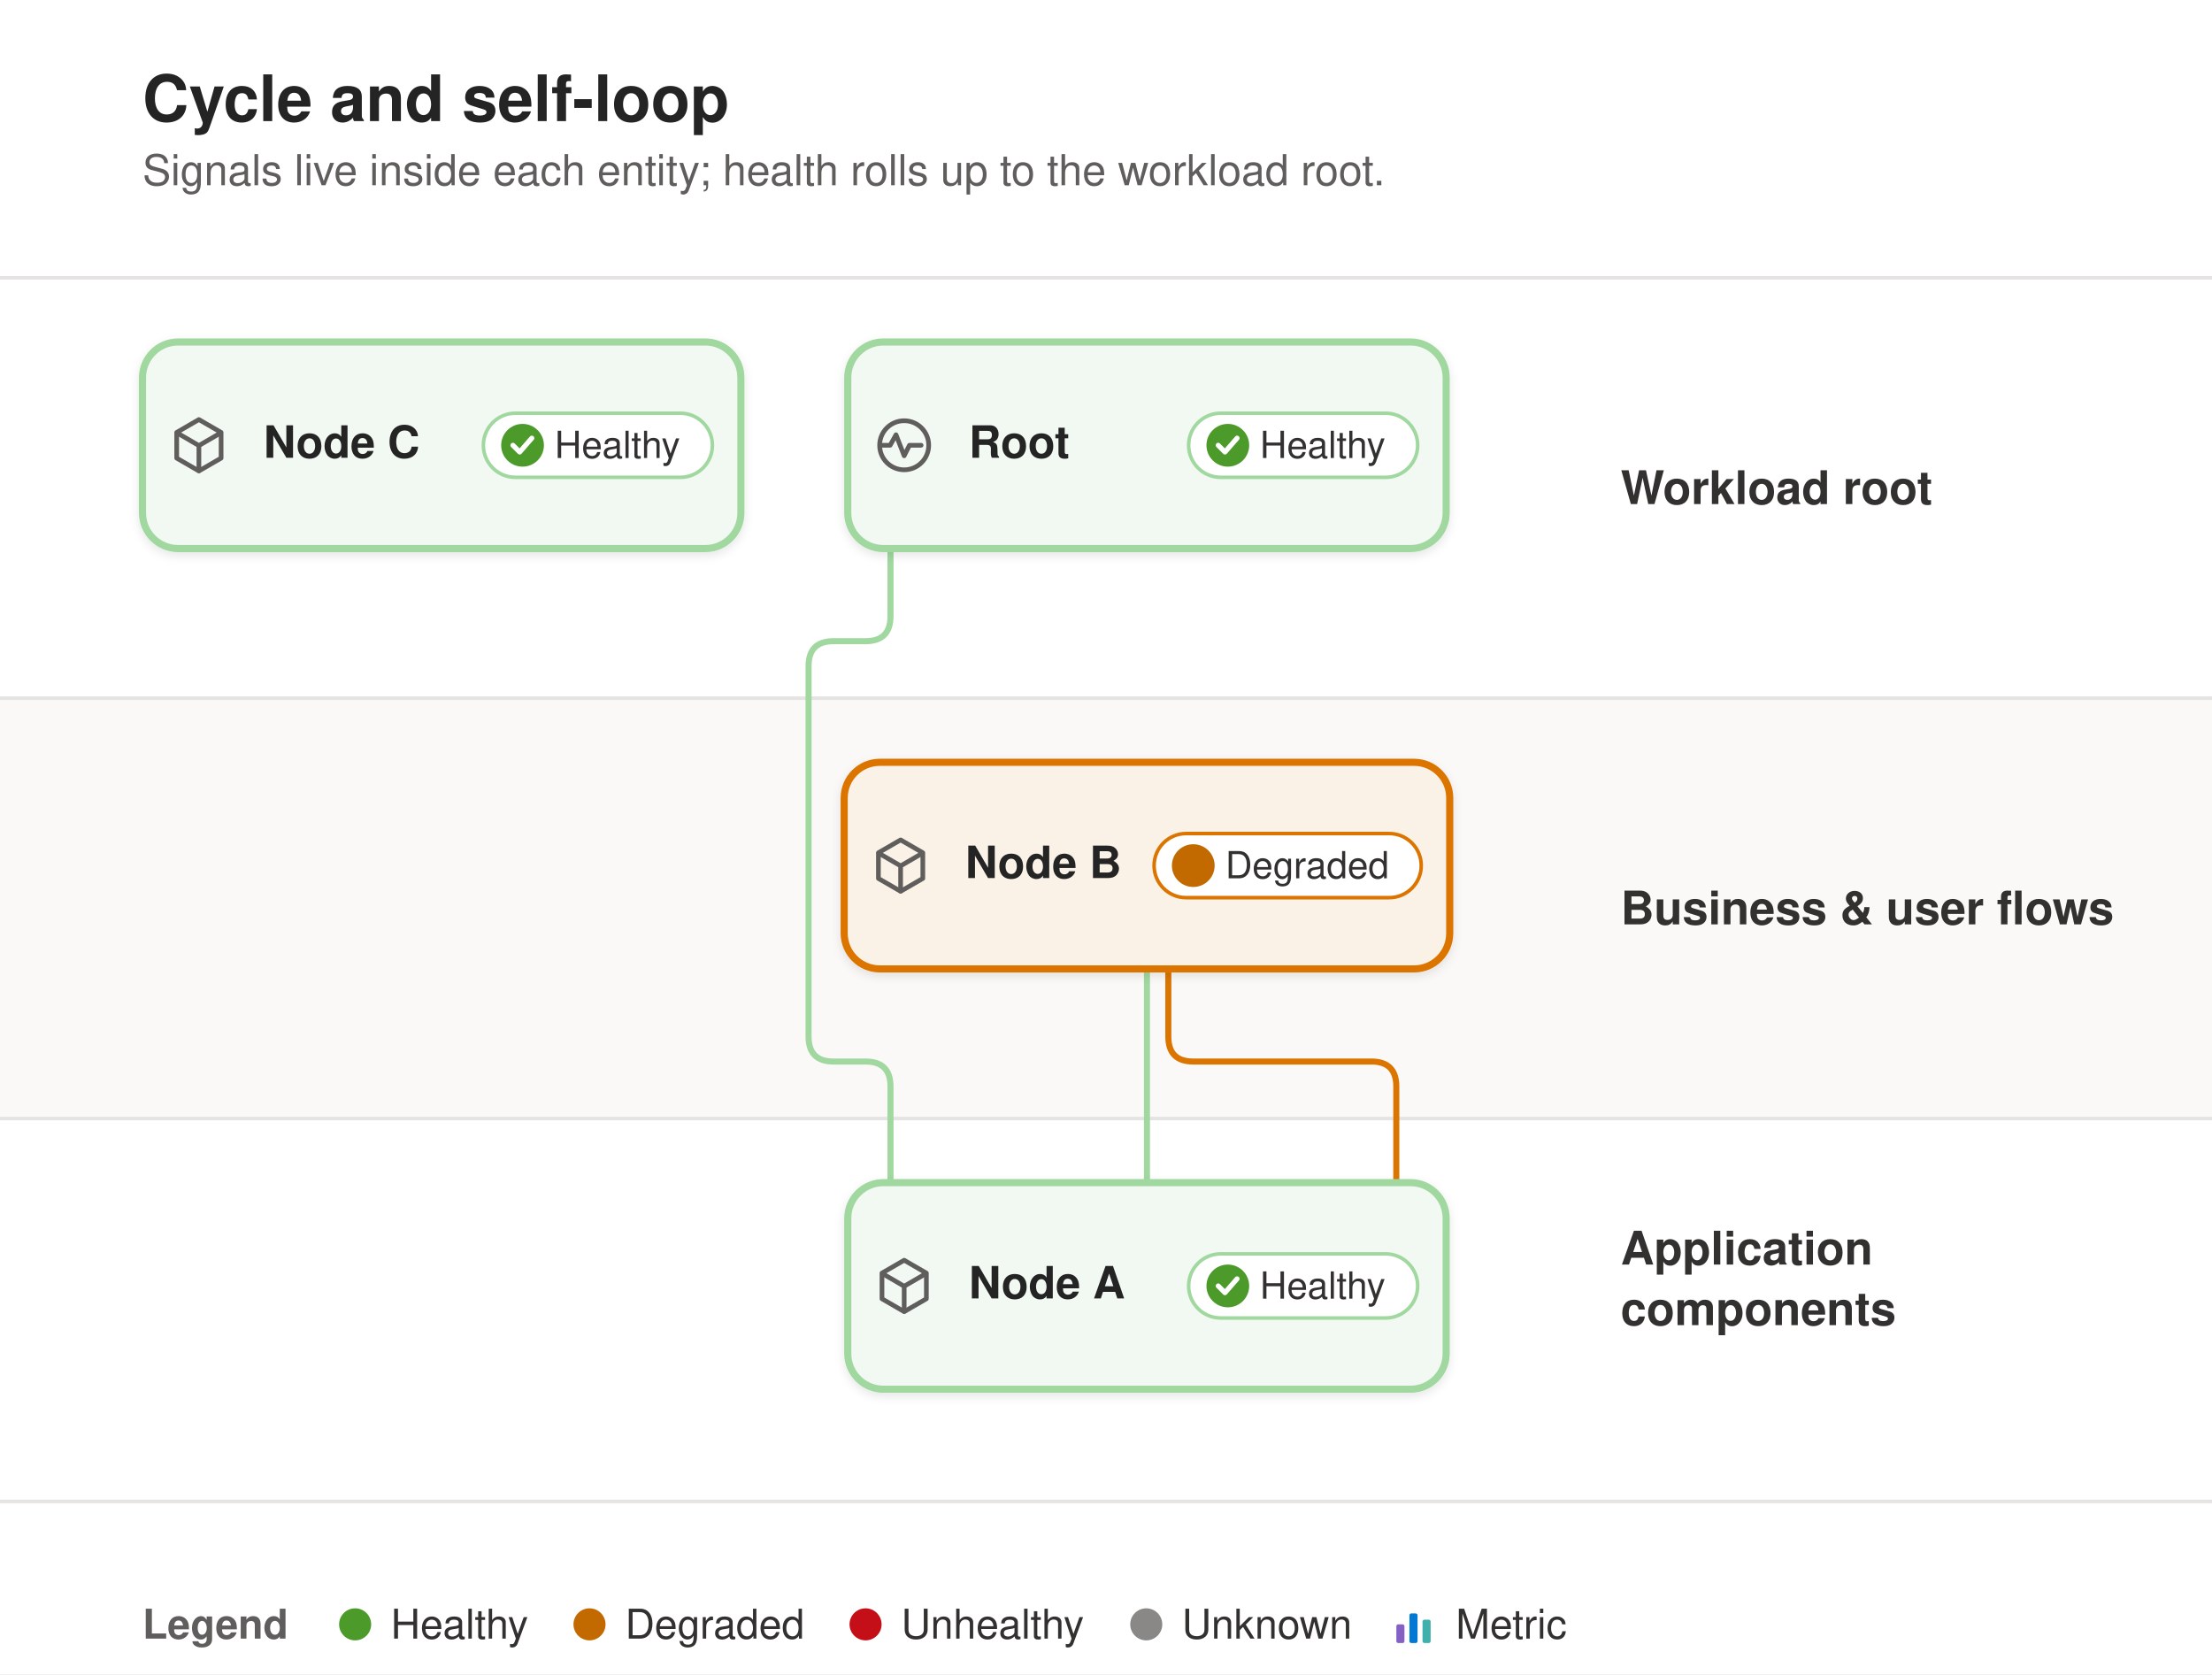
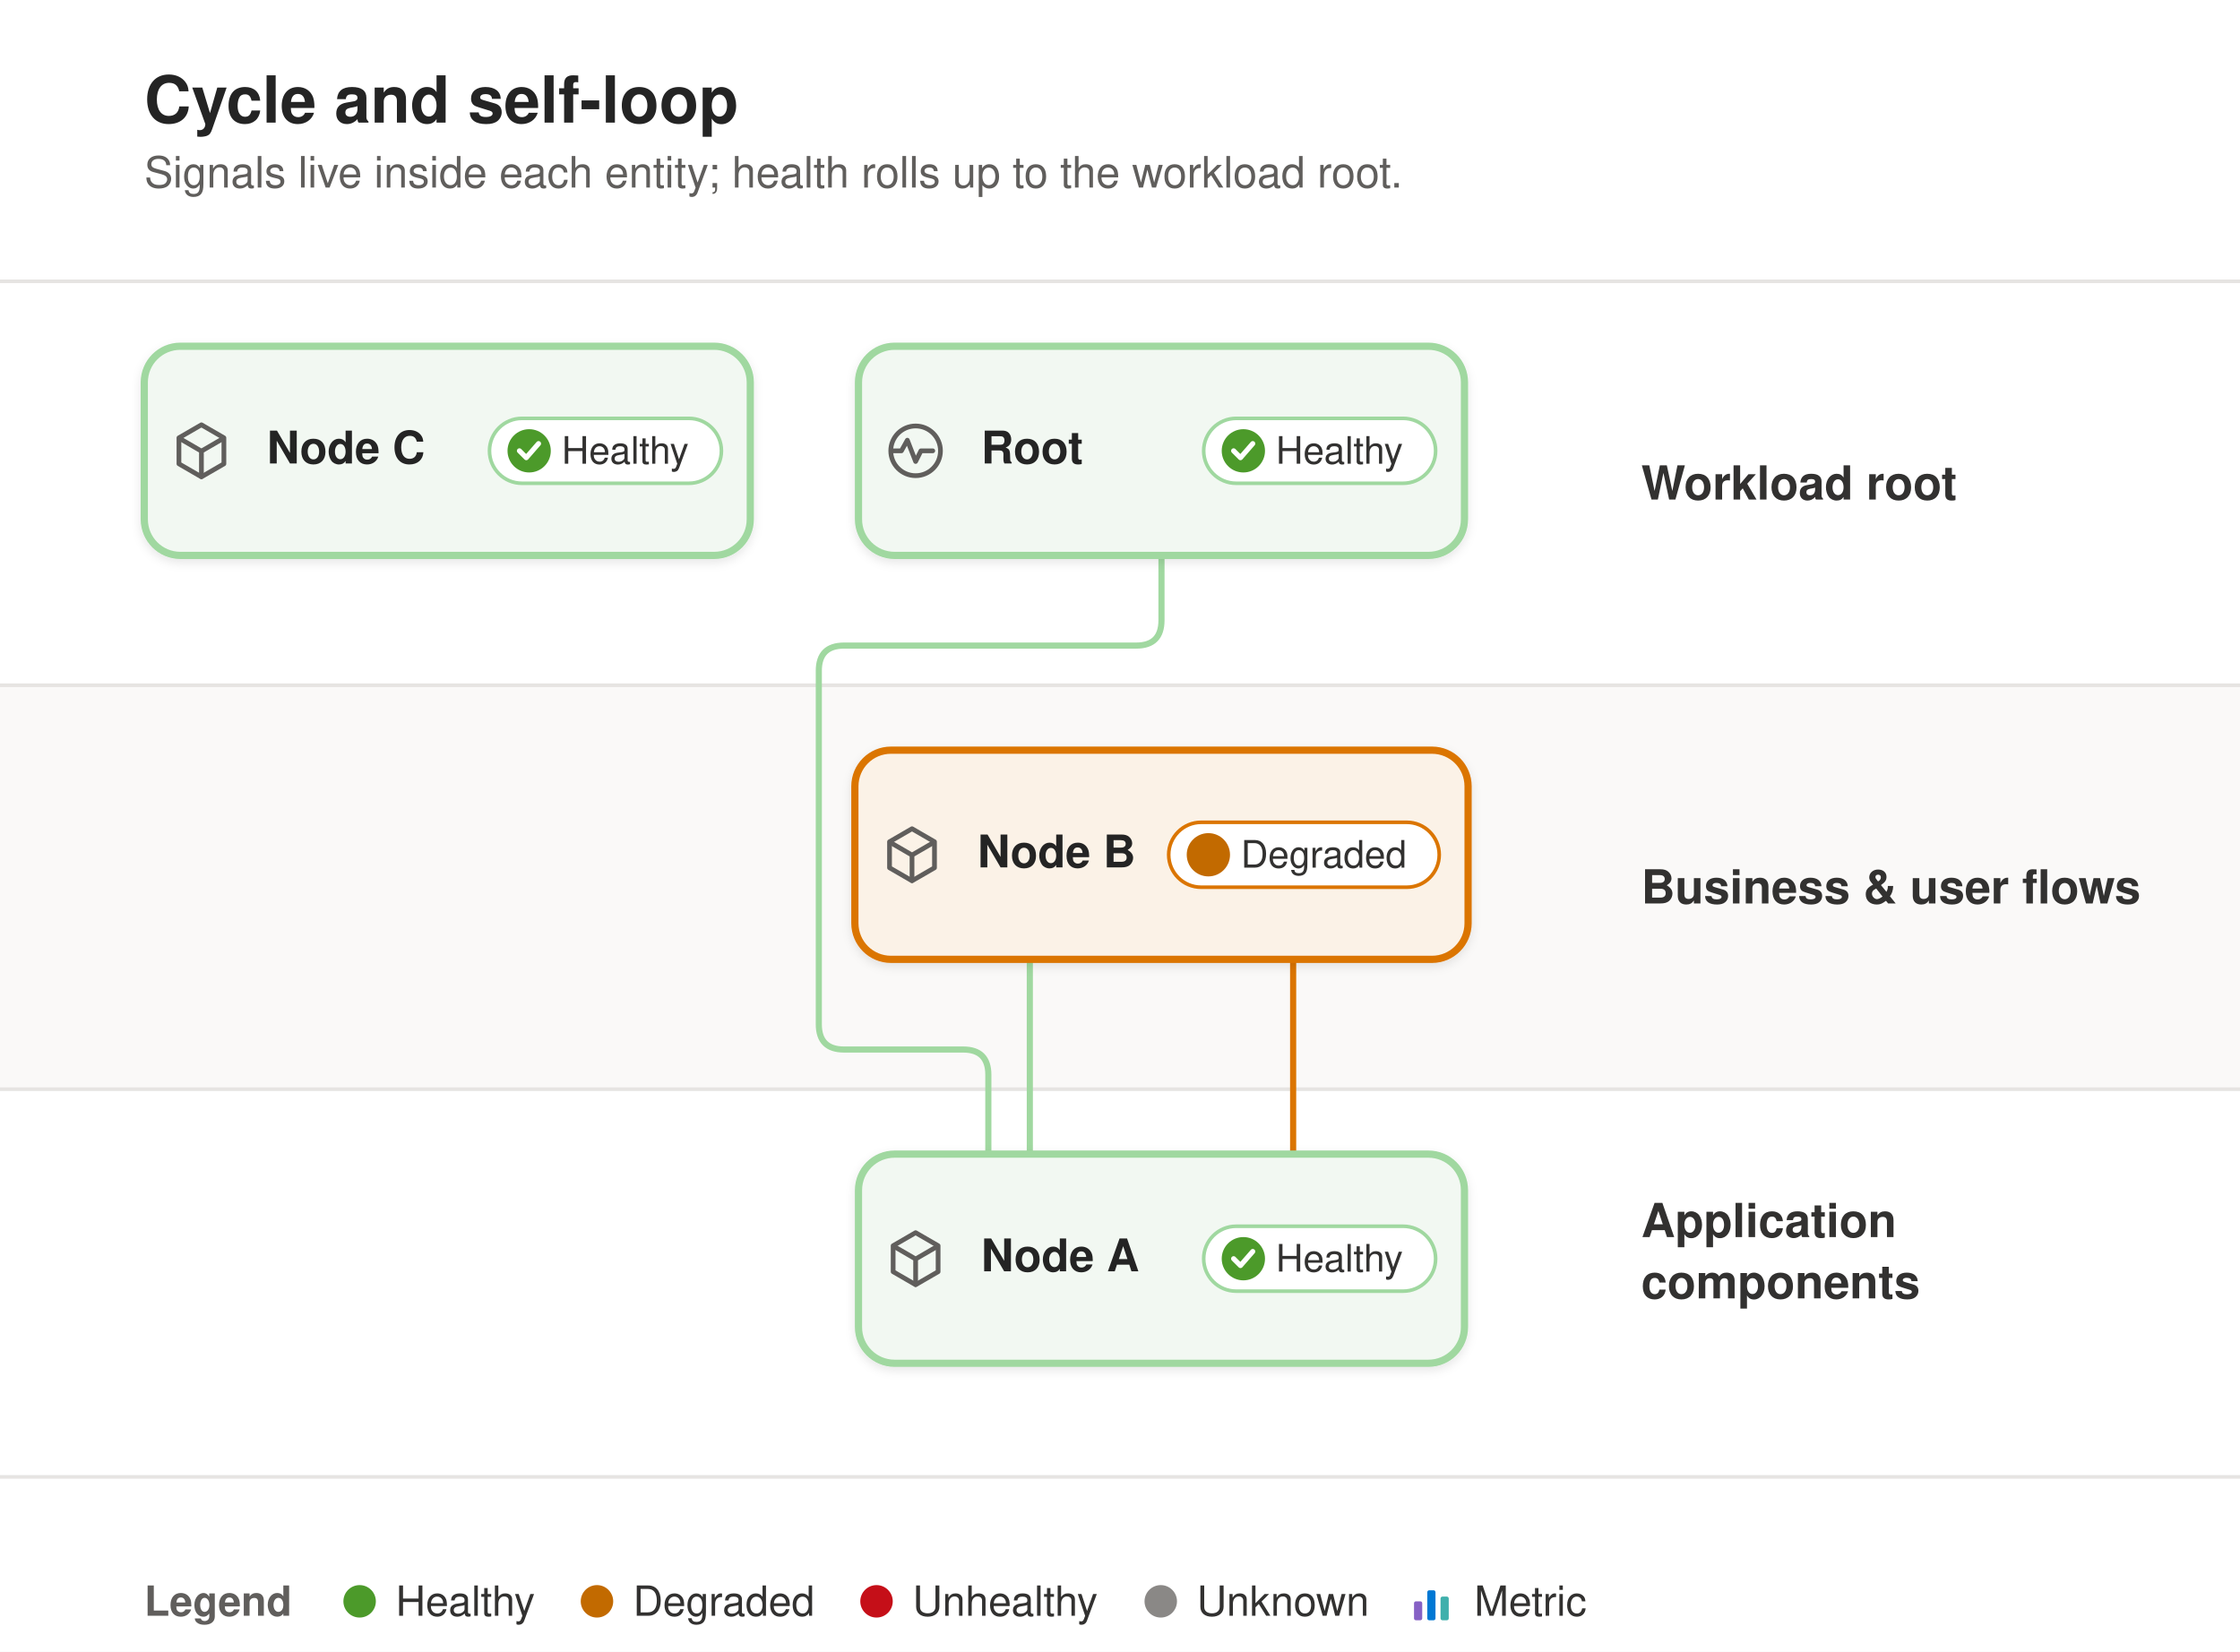
- <svg xmlns="http://www.w3.org/2000/svg" width="621" height="470" viewBox="0 0 621 470" font-family="Segoe UI, -apple-system, BlinkMacSystemFont, Helvetica, Arial, sans-serif">
+ <svg xmlns="http://www.w3.org/2000/svg" width="621" height="458" viewBox="0 0 621 458" font-family="Segoe UI, -apple-system, BlinkMacSystemFont, Helvetica, Arial, sans-serif">
  <defs>
    <filter id="cs" x="-20%" y="-20%" width="140%" height="140%">
      <feDropShadow dx="0" dy="1" stdDeviation="1.3" flood-color="#000" flood-opacity="0.1" />
    </filter>
  </defs>
-   <rect width="621" height="470" fill="#ffffff" />
-   <rect x="0" y="78.0" width="621" height="118.0" fill="#ffffff" />
+   <rect width="621" height="458" fill="#ffffff" />
+   <rect x="0" y="78.0" width="621" height="112.0" fill="#ffffff" />
  <line x1="0" y1="78.0" x2="621" y2="78.0" stroke="#e6e4e2" />
-   <text x="455.0" y="141.5" font-size="13" font-weight="700" fill="#323130">Workload root</text>
-   <rect x="0" y="196.0" width="621" height="118.0" fill="#faf9f8" />
-   <line x1="0" y1="196.0" x2="621" y2="196.0" stroke="#e6e4e2" />
-   <text x="455.0" y="259.5" font-size="13" font-weight="700" fill="#323130">Business &amp; user flows</text>
-   <rect x="0" y="314.0" width="621" height="90.0" fill="#ffffff" />
-   <line x1="0" y1="314.0" x2="621" y2="314.0" stroke="#e6e4e2" />
-   <text x="455.0" y="355.0" font-size="13" font-weight="700" fill="#323130">Application</text>
-   <text x="455.0" y="372.0" font-size="13" font-weight="700" fill="#323130">components</text>
-   <line x1="0" y1="421.5" x2="621" y2="421.5" stroke="#e6e4e2" />
+   <text x="455.0" y="138.5" font-size="13" font-weight="700" fill="#323130">Workload root</text>
+   <rect x="0" y="190.0" width="621" height="112.0" fill="#faf9f8" />
+   <line x1="0" y1="190.0" x2="621" y2="190.0" stroke="#e6e4e2" />
+   <text x="455.0" y="250.5" font-size="13" font-weight="700" fill="#323130">Business &amp; user flows</text>
+   <rect x="0" y="302.0" width="621" height="90.0" fill="#ffffff" />
+   <line x1="0" y1="302.0" x2="621" y2="302.0" stroke="#e6e4e2" />
+   <text x="455.0" y="343.0" font-size="13" font-weight="700" fill="#323130">Application</text>
+   <text x="455.0" y="360.0" font-size="13" font-weight="700" fill="#323130">components</text>
+   <line x1="0" y1="409.5" x2="621" y2="409.5" stroke="#e6e4e2" />
  <text x="40" y="34" font-size="18" font-weight="700" fill="#242424">Cycle and self-loop</text>
  <text x="40" y="52" font-size="12" fill="#605e5c">Signals live inside each entity; health rolls up to the workload root.</text>
-   <text x="40.0" y="460.0" font-size="11.5" font-weight="600" fill="#605e5c">Legend</text>
-   <circle cx="99.7" cy="456.0" r="4.5" fill="#4c9a2a" />
-   <text x="109.7" y="460.0" font-size="11.5" fill="#323130">Healthy</text>
-   <circle cx="165.5" cy="456.0" r="4.5" fill="#c26a00" />
-   <text x="175.5" y="460.0" font-size="11.5" fill="#323130">Degraded</text>
-   <circle cx="243.0" cy="456.0" r="4.5" fill="#c50f18" />
-   <text x="253.0" y="460.0" font-size="11.5" fill="#323130">Unhealthy</text>
-   <circle cx="321.8" cy="456.0" r="4.5" fill="#8a8886" />
-   <text x="331.8" y="460.0" font-size="11.5" fill="#323130">Unknown</text>
-   <g transform="translate(390.7,449.0) scale(0.875)">
+   <text x="40.0" y="448.0" font-size="11.5" font-weight="600" fill="#605e5c">Legend</text>
+   <circle cx="99.7" cy="444.0" r="4.5" fill="#4c9a2a" />
+   <text x="109.7" y="448.0" font-size="11.5" fill="#323130">Healthy</text>
+   <circle cx="165.5" cy="444.0" r="4.5" fill="#c26a00" />
+   <text x="175.5" y="448.0" font-size="11.5" fill="#323130">Degraded</text>
+   <circle cx="243.0" cy="444.0" r="4.5" fill="#c50f18" />
+   <text x="253.0" y="448.0" font-size="11.5" fill="#323130">Unhealthy</text>
+   <circle cx="321.8" cy="444.0" r="4.5" fill="#8a8886" />
+   <text x="331.8" y="448.0" font-size="11.5" fill="#323130">Unknown</text>
+   <g transform="translate(390.7,437.0) scale(0.875)">
    <rect x="1.5" y="8" width="2.6" height="6" rx="0.6" fill="#8661c5" />
    <rect x="5.7" y="4.5" width="2.6" height="9.5" rx="0.6" fill="#0078D4" />
    <rect x="9.9" y="6.5" width="2.6" height="7.5" rx="0.6" fill="#3fb0ac" />
  </g>
-   <text x="408.7" y="460.0" font-size="11.5" fill="#323130">Metric</text>
+   <text x="408.7" y="448.0" font-size="11.5" fill="#323130">Metric</text>
  <g transform="translate(40.0,0)">
    <g fill="none" stroke-linecap="butt" stroke-linejoin="round">
-       <path d="M282.0 332.0 L282.0 272.0" stroke="#a0d8a0" stroke-width="1.7" />
-       <path d="M352.0 332.0 L352.0 305.0 Q352.0 298.0 345.0 298.0 L295.0 298.0 Q288.0 298.0 288.0 291.0 L288.0 272.0" stroke="#db7500" stroke-width="1.7" />
-       <path d="M210.0 332.0 L210.0 305.0 Q210.0 298.0 203.0 298.0 L194.0 298.0 Q187.0 298.0 187.0 291.0 L187.0 187.0 Q187.0 180.0 194.0 180.0 L203.0 180.0 Q210.0 180.0 210.0 173.0 L210.0 154.0" stroke="#a0d8a0" stroke-width="1.7" />
+       <path d="M245.5 320.0 L245.5 266.0" stroke="#a0d8a0" stroke-width="1.7" />
+       <path d="M234.0 320.0 L234.0 298.0 Q234.0 291.0 227.0 291.0 L194.0 291.0 Q187.0 291.0 187.0 284.0 L187.0 186.0 Q187.0 179.0 194.0 179.0 L275.0 179.0 Q282.0 179.0 282.0 172.0 L282.0 154.0" stroke="#a0d8a0" stroke-width="1.7" />
+       <path d="M318.5 320.0 L318.5 266.0" stroke="#db7500" stroke-width="1.7" />
    </g>
    <g filter="url(#cs)">
-       <rect x="198.0" y="332.0" width="168" height="58" rx="10" fill="#f2f8f2" stroke="#a0d8a0" stroke-width="2" />
+       <rect x="198.0" y="320.0" width="168" height="58" rx="10" fill="#f2f8f2" stroke="#a0d8a0" stroke-width="2" />
    </g>
-     <g transform="translate(204.0,351.16) scale(0.82)">
+     <g transform="translate(204.0,339.16) scale(0.82)">
      <path d="M12 3.2l7.6 4.4v8.8L12 20.8l-7.6-4.4V7.6z" fill="none" stroke="#605e5c" stroke-width="1.6" stroke-linecap="round" stroke-linejoin="round" />
      <path d="M4.6 7.8l7.4 4.3 7.4-4.3M12 12.1v8.6" fill="none" stroke="#605e5c" stroke-width="1.6" stroke-linecap="round" stroke-linejoin="round" />
    </g>
-     <text x="232.0" y="364.5" font-size="12.5" font-weight="600" fill="#242424">Node A</text>
-     <rect x="293.7" y="352.00" width="64.3" height="18" rx="9" fill="#ffffff" stroke="#a0d8a0" stroke-width="1" />
-     <circle cx="304.7" cy="361.0" r="6" fill="#4c9a2a" />
-     <path d="M302.0 361.0 l1.9 1.9 l3.4 -3.9" fill="none" stroke="#ffffff" stroke-width="1.4" stroke-linecap="round" stroke-linejoin="round" />
-     <text x="313.7" y="364.57" font-size="10.5" fill="#323130">Healthy</text>
+     <text x="232.0" y="352.5" font-size="12.5" font-weight="600" fill="#242424">Node A</text>
+     <rect x="293.7" y="340.00" width="64.3" height="18" rx="9" fill="#ffffff" stroke="#a0d8a0" stroke-width="1" />
+     <circle cx="304.7" cy="349.0" r="6" fill="#4c9a2a" />
+     <path d="M302.0 349.0 l1.9 1.9 l3.4 -3.9" fill="none" stroke="#ffffff" stroke-width="1.4" stroke-linecap="round" stroke-linejoin="round" />
+     <text x="313.7" y="352.57" font-size="10.5" fill="#323130">Healthy</text>
    <g filter="url(#cs)">
-       <rect x="197.0" y="214.0" width="170" height="58" rx="10" fill="#fbf2e7" stroke="#db7500" stroke-width="2" />
+       <rect x="197.0" y="208.0" width="170" height="58" rx="10" fill="#fbf2e7" stroke="#db7500" stroke-width="2" />
    </g>
-     <g transform="translate(203.0,233.16) scale(0.82)">
+     <g transform="translate(203.0,227.16) scale(0.82)">
      <path d="M12 3.2l7.6 4.4v8.8L12 20.8l-7.6-4.4V7.6z" fill="none" stroke="#605e5c" stroke-width="1.6" stroke-linecap="round" stroke-linejoin="round" />
      <path d="M4.6 7.8l7.4 4.3 7.4-4.3M12 12.1v8.6" fill="none" stroke="#605e5c" stroke-width="1.6" stroke-linecap="round" stroke-linejoin="round" />
    </g>
-     <text x="231.0" y="246.5" font-size="12.5" font-weight="600" fill="#242424">Node B</text>
-     <rect x="284.0" y="234.00" width="75.0" height="18" rx="9" fill="#ffffff" stroke="#db7500" stroke-width="1" />
-     <circle cx="295.0" cy="243.0" r="6" fill="#c26a00" />
-     <text x="304.0" y="246.57" font-size="10.5" fill="#323130">Degraded</text>
+     <text x="231.0" y="240.5" font-size="12.5" font-weight="600" fill="#242424">Node B</text>
+     <rect x="284.0" y="228.00" width="75.0" height="18" rx="9" fill="#ffffff" stroke="#db7500" stroke-width="1" />
+     <circle cx="295.0" cy="237.0" r="6" fill="#c26a00" />
+     <text x="304.0" y="240.57" font-size="10.5" fill="#323130">Degraded</text>
    <g filter="url(#cs)">
      <rect x="0.0" y="96.0" width="168" height="58" rx="10" fill="#f2f8f2" stroke="#a0d8a0" stroke-width="2" />
    </g>
    <g transform="translate(6.0,115.16) scale(0.82)">
      <path d="M12 3.2l7.6 4.4v8.8L12 20.8l-7.6-4.4V7.6z" fill="none" stroke="#605e5c" stroke-width="1.6" stroke-linecap="round" stroke-linejoin="round" />
      <path d="M4.6 7.8l7.4 4.3 7.4-4.3M12 12.1v8.6" fill="none" stroke="#605e5c" stroke-width="1.6" stroke-linecap="round" stroke-linejoin="round" />
    </g>
    <text x="34.0" y="128.5" font-size="12.5" font-weight="600" fill="#242424">Node C</text>
    <rect x="95.7" y="116.00" width="64.3" height="18" rx="9" fill="#ffffff" stroke="#a0d8a0" stroke-width="1" />
    <circle cx="106.7" cy="125.0" r="6" fill="#4c9a2a" />
    <path d="M104.0 125.0 l1.9 1.9 l3.4 -3.9" fill="none" stroke="#ffffff" stroke-width="1.4" stroke-linecap="round" stroke-linejoin="round" />
    <text x="115.7" y="128.57" font-size="10.5" fill="#323130">Healthy</text>
    <g filter="url(#cs)">
      <rect x="198.0" y="96.0" width="168" height="58" rx="10" fill="#f2f8f2" stroke="#a0d8a0" stroke-width="2" />
    </g>
    <g transform="translate(204.0,115.16) scale(0.82)">
      <circle cx="12" cy="12" r="8.4" fill="none" stroke="#605e5c" stroke-width="1.6" stroke-linecap="round" stroke-linejoin="round" />
      <path d="M4.2 12h3l2-3.6 2.8 7.2 1.8-3.6h4" fill="none" stroke="#605e5c" stroke-width="1.6" stroke-linecap="round" stroke-linejoin="round" />
    </g>
    <text x="232.0" y="128.5" font-size="12.5" font-weight="600" fill="#242424">Root</text>
    <rect x="293.7" y="116.00" width="64.3" height="18" rx="9" fill="#ffffff" stroke="#a0d8a0" stroke-width="1" />
    <circle cx="304.7" cy="125.0" r="6" fill="#4c9a2a" />
    <path d="M302.0 125.0 l1.9 1.9 l3.4 -3.9" fill="none" stroke="#ffffff" stroke-width="1.4" stroke-linecap="round" stroke-linejoin="round" />
    <text x="313.7" y="128.57" font-size="10.5" fill="#323130">Healthy</text>
  </g>
</svg>
